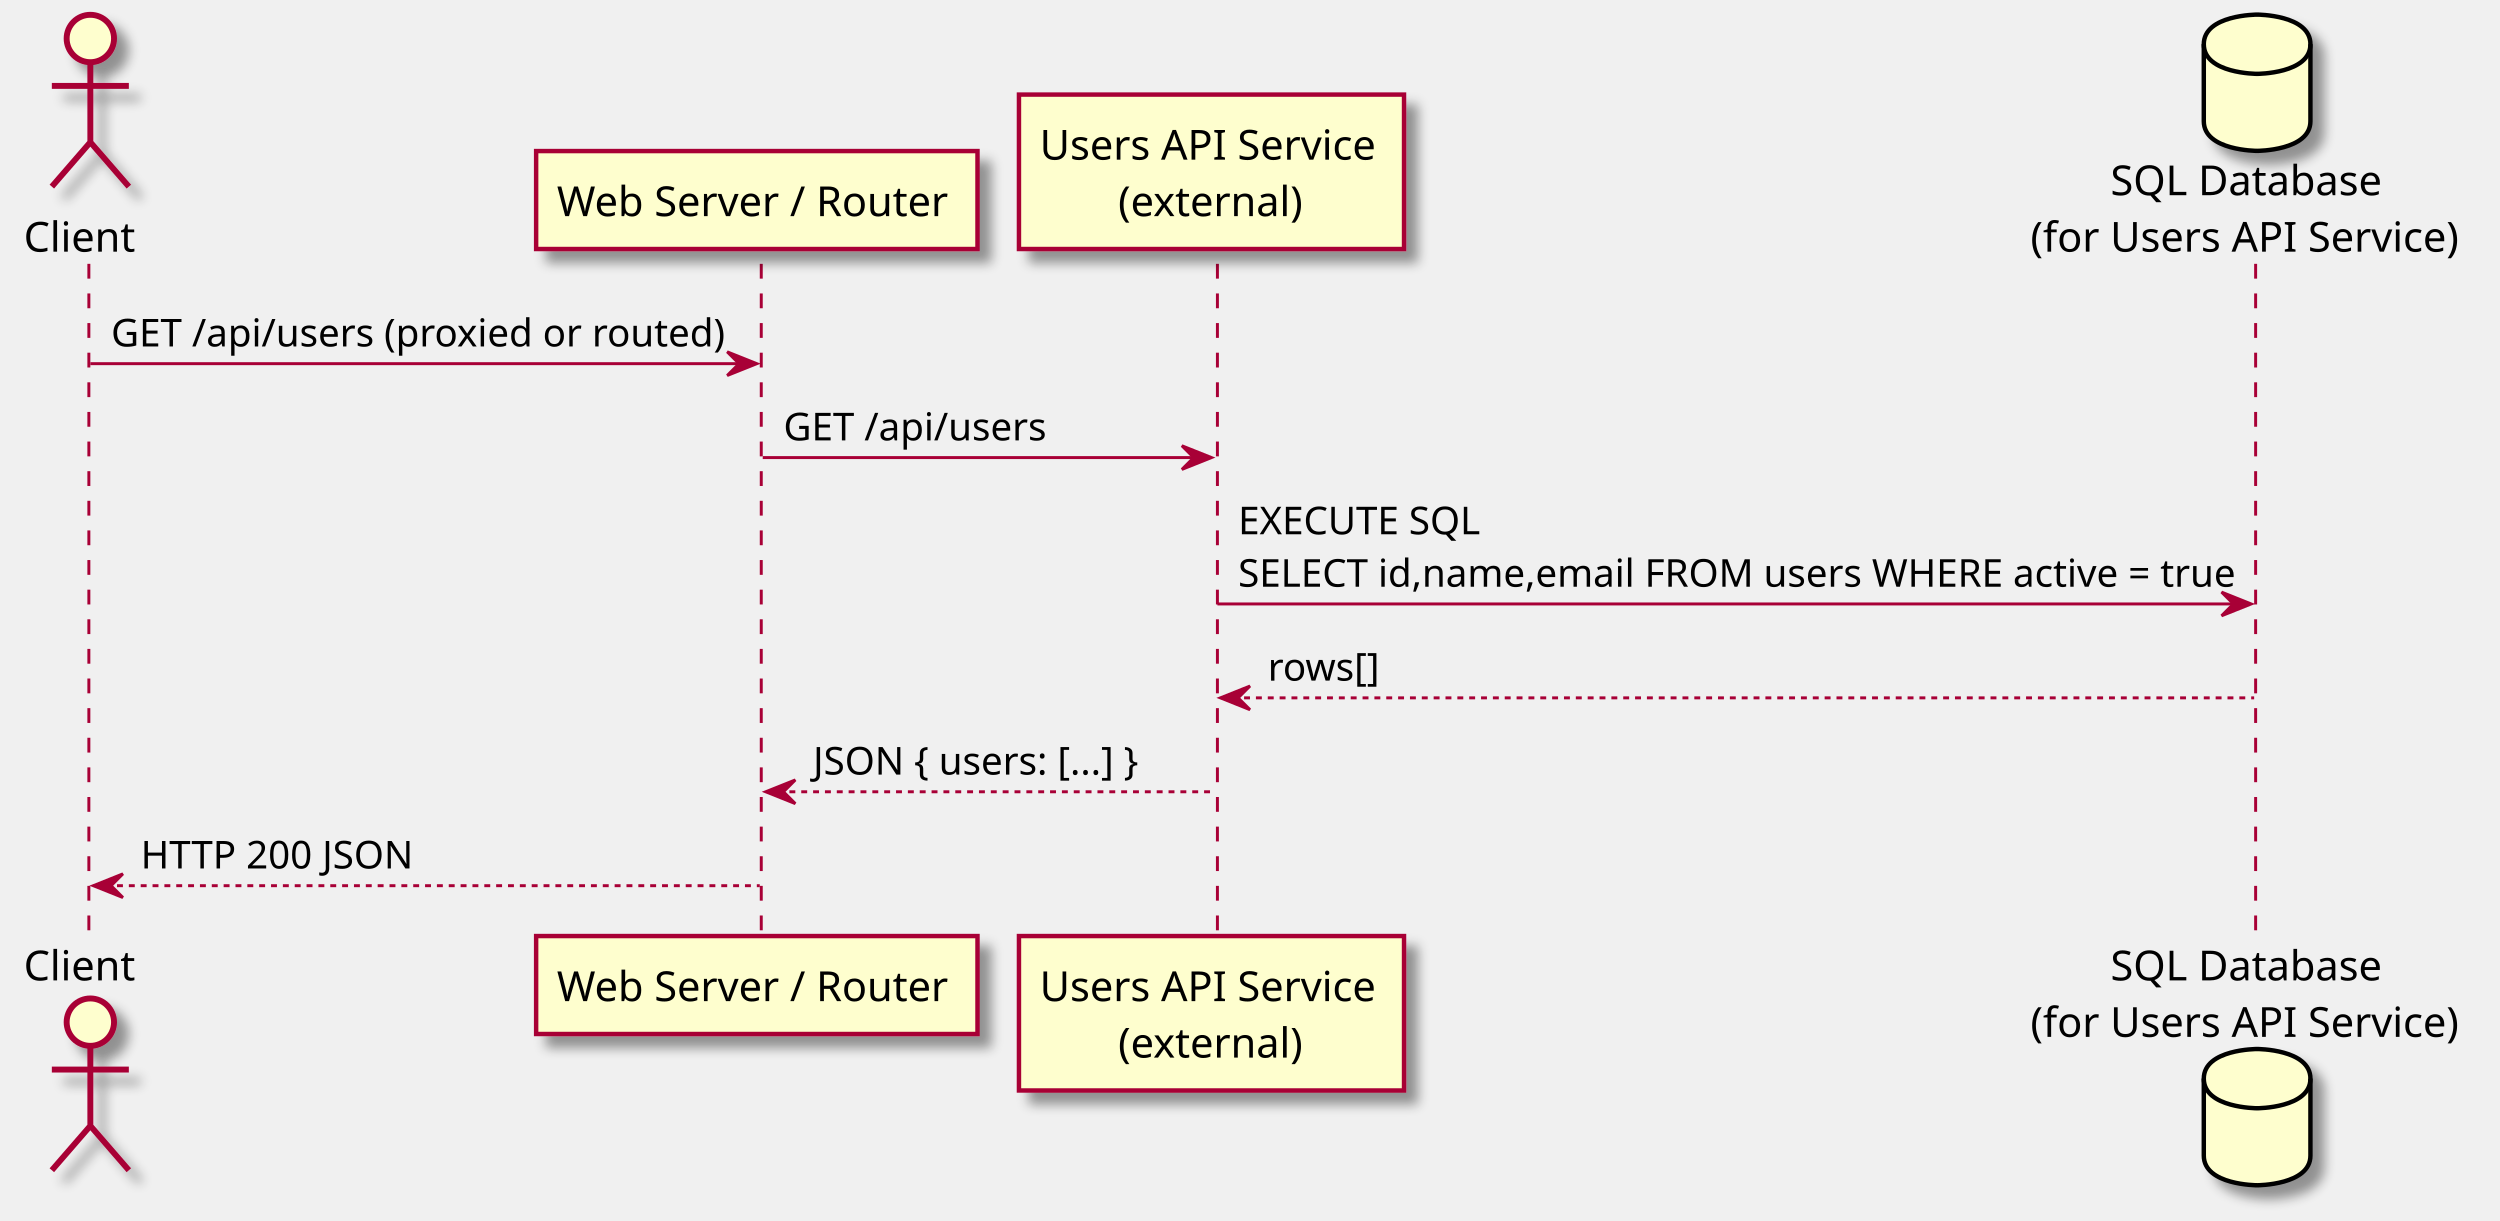
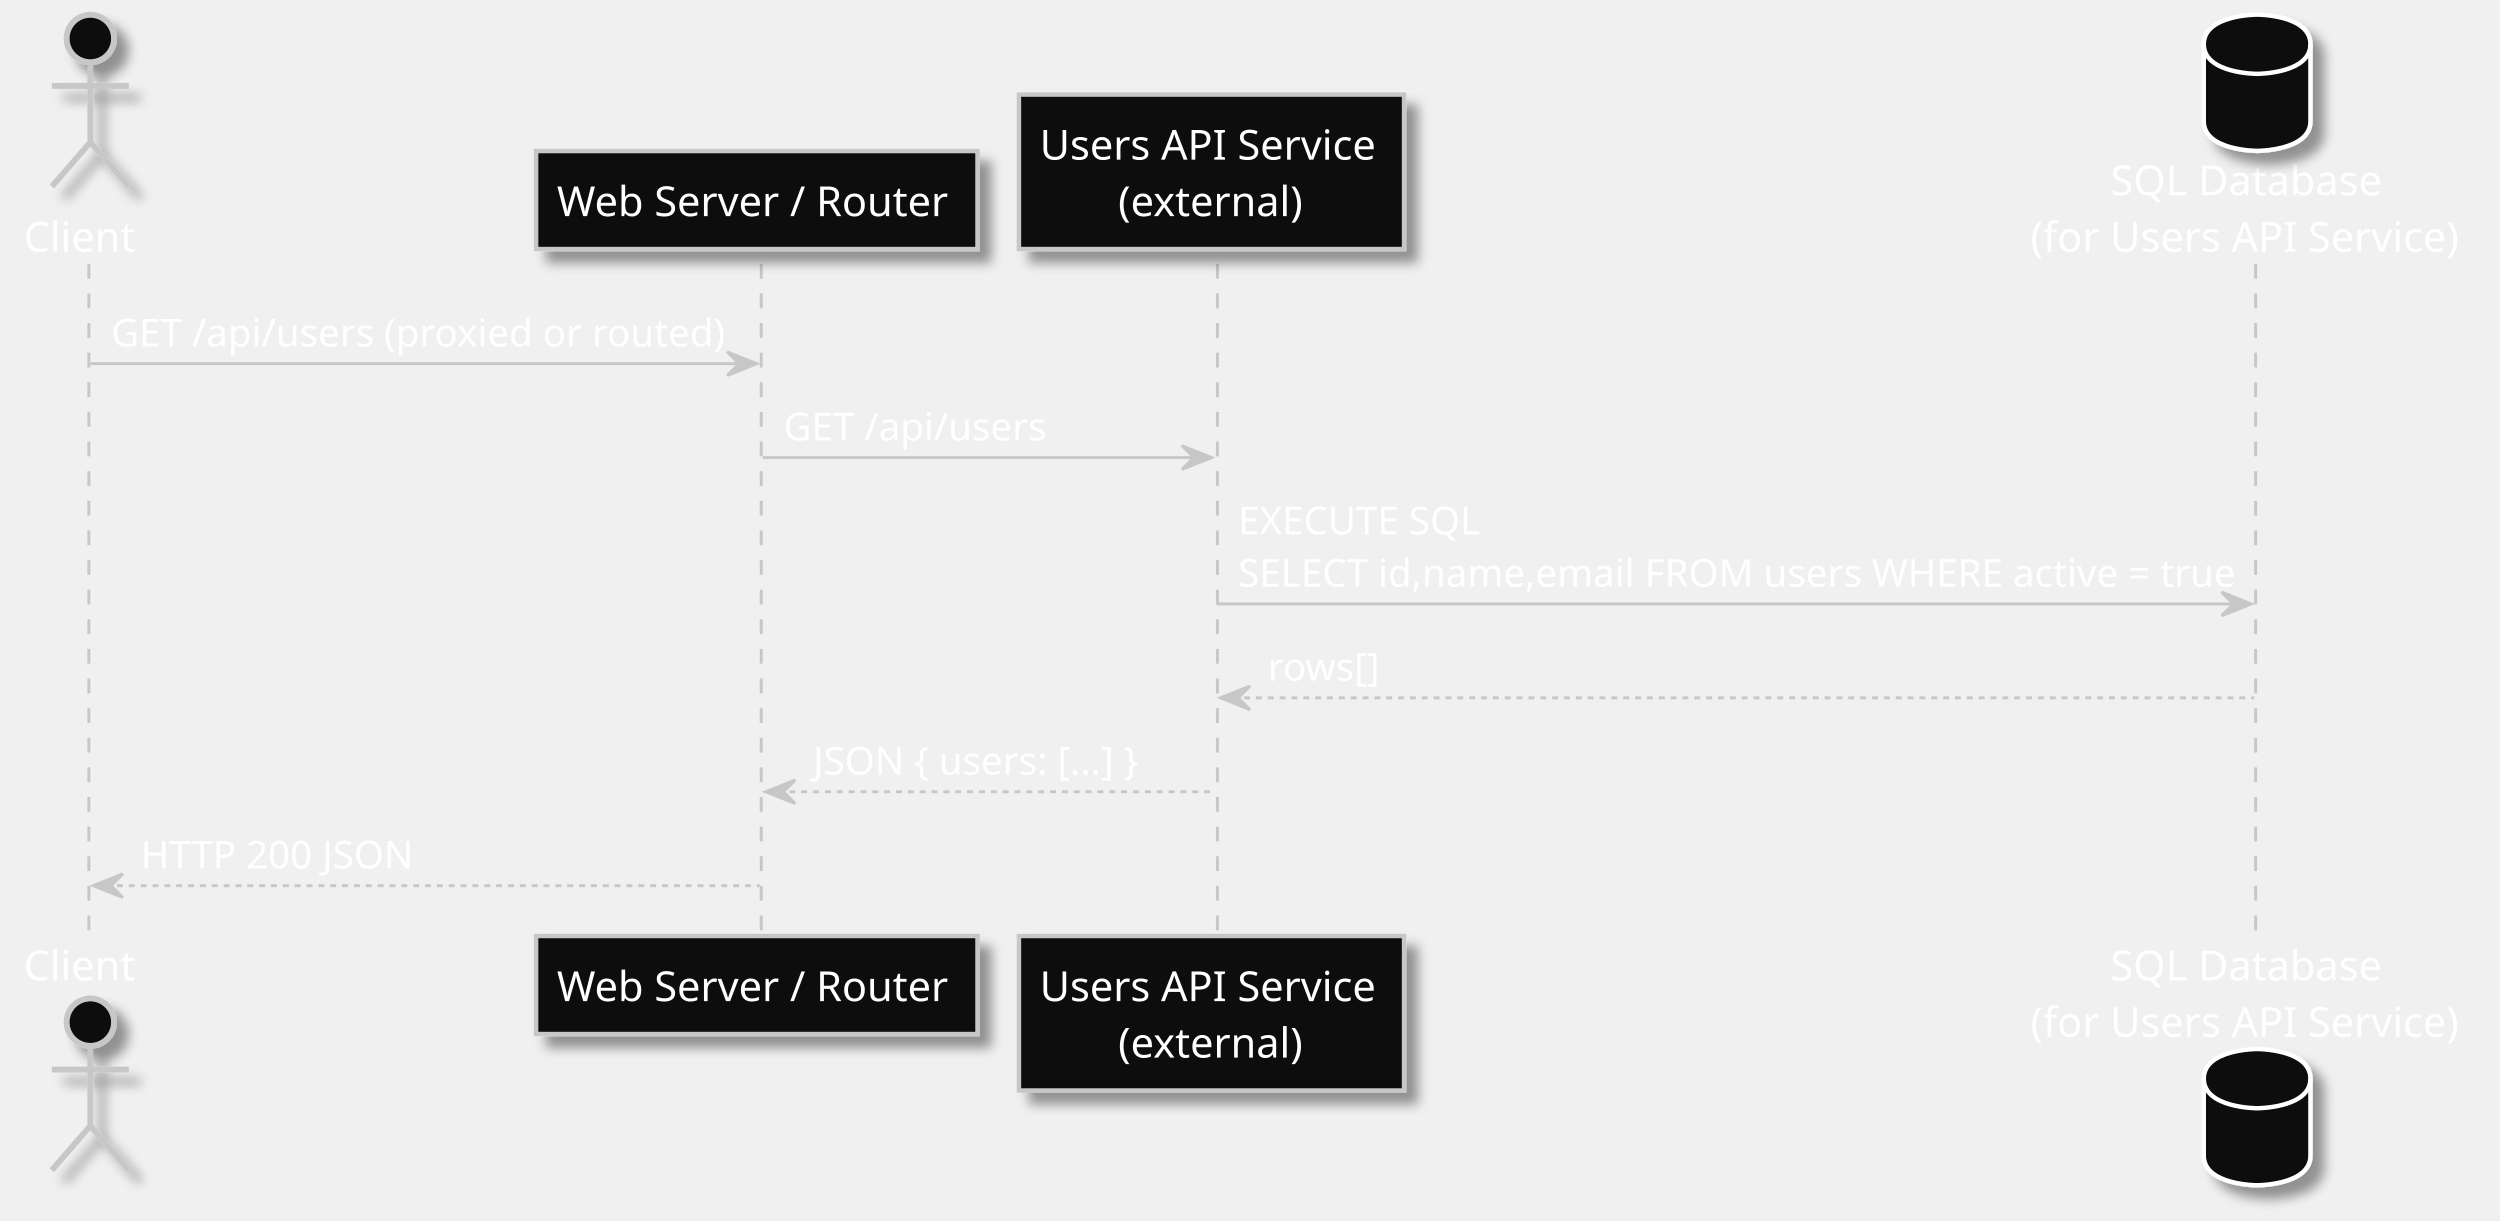
- <svg xmlns="http://www.w3.org/2000/svg" contentScriptType="application/ecmascript" contentStyleType="text/css" height="412px" preserveAspectRatio="none" style="width:844px;height:412px;" version="1.1" viewBox="0 0 844 412" width="844px" zoomAndPan="magnify">
+ <svg xmlns="http://www.w3.org/2000/svg" contentScriptType="application/ecmascript" contentStyleType="text/css" height="412px" preserveAspectRatio="none" style="width:844px;height:412px;background:#000000;" version="1.1" viewBox="0 0 844 412" width="844px" zoomAndPan="magnify">
  <defs>
-     <filter height="300%" id="fel1b3y2dqlua" width="300%" x="-1" y="-1">
+     <filter height="300%" id="fsxzwcl4pc1p7" width="300%" x="-1" y="-1">
      <feGaussianBlur result="blurOut" stdDeviation="2.0" />
      <feColorMatrix in="blurOut" result="blurOut2" type="matrix" values="0 0 0 0 0 0 0 0 0 0 0 0 0 0 0 0 0 0 .4 0" />
      <feOffset dx="4.0" dy="4.0" in="blurOut2" result="blurOut3" />
      <feBlend in="SourceGraphic" in2="blurOut3" mode="normal" />
    </filter>
  </defs>
  <g>
-     <line style="stroke: #A80036; stroke-width: 1.0; stroke-dasharray: 5.0,5.0;" x1="30" x2="30" y1="89.068" y2="317.01" />
-     <line style="stroke: #A80036; stroke-width: 1.0; stroke-dasharray: 5.0,5.0;" x1="257" x2="257" y1="89.068" y2="317.01" />
-     <line style="stroke: #A80036; stroke-width: 1.0; stroke-dasharray: 5.0,5.0;" x1="411" x2="411" y1="89.068" y2="317.01" />
-     <line style="stroke: #A80036; stroke-width: 1.0; stroke-dasharray: 5.0,5.0;" x1="761.5" x2="761.5" y1="89.068" y2="317.01" />
-     <text fill="#000000" font-family="sans-serif" font-size="14" lengthAdjust="spacingAndGlyphs" textLength="39" x="8" y="84.966">Client</text>
-     <ellipse cx="30.5" cy="13" fill="#FEFECE" filter="url(#fel1b3y2dqlua)" rx="8" ry="8" style="stroke: #A80036; stroke-width: 2.0;" />
-     <path d="M30.5,21 L30.5,48 M17.5,29 L43.5,29 M30.5,48 L17.5,63 M30.5,48 L43.5,63 " fill="none" filter="url(#fel1b3y2dqlua)" style="stroke: #A80036; stroke-width: 2.0;" />
-     <text fill="#000000" font-family="sans-serif" font-size="14" lengthAdjust="spacingAndGlyphs" textLength="39" x="8" y="330.976">Client</text>
-     <ellipse cx="30.5" cy="345.078" fill="#FEFECE" filter="url(#fel1b3y2dqlua)" rx="8" ry="8" style="stroke: #A80036; stroke-width: 2.0;" />
-     <path d="M30.5,353.078 L30.5,380.078 M17.5,361.078 L43.5,361.078 M30.5,380.078 L17.5,395.078 M30.5,380.078 L43.5,395.078 " fill="none" filter="url(#fel1b3y2dqlua)" style="stroke: #A80036; stroke-width: 2.0;" />
-     <rect fill="#FEFECE" filter="url(#fel1b3y2dqlua)" height="33.068" style="stroke: #A80036; stroke-width: 1.5;" width="149" x="181" y="51" />
-     <text fill="#000000" font-family="sans-serif" font-size="14" lengthAdjust="spacingAndGlyphs" textLength="135" x="188" y="72.966">Web Server / Router</text>
-     <rect fill="#FEFECE" filter="url(#fel1b3y2dqlua)" height="33.068" style="stroke: #A80036; stroke-width: 1.5;" width="149" x="181" y="316.01" />
-     <text fill="#000000" font-family="sans-serif" font-size="14" lengthAdjust="spacingAndGlyphs" textLength="135" x="188" y="337.976">Web Server / Router</text>
-     <rect fill="#FEFECE" filter="url(#fel1b3y2dqlua)" height="52.136" style="stroke: #A80036; stroke-width: 1.5;" width="130" x="344" y="31.932" />
-     <text fill="#000000" font-family="sans-serif" font-size="14" lengthAdjust="spacingAndGlyphs" textLength="116" x="351" y="53.898">Users API Service</text>
-     <text fill="#000000" font-family="sans-serif" font-size="14" lengthAdjust="spacingAndGlyphs" textLength="63" x="377.5" y="72.966">(external)</text>
-     <rect fill="#FEFECE" filter="url(#fel1b3y2dqlua)" height="52.136" style="stroke: #A80036; stroke-width: 1.5;" width="130" x="344" y="316.01" />
-     <text fill="#000000" font-family="sans-serif" font-size="14" lengthAdjust="spacingAndGlyphs" textLength="116" x="351" y="337.976">Users API Service</text>
-     <text fill="#000000" font-family="sans-serif" font-size="14" lengthAdjust="spacingAndGlyphs" textLength="63" x="377.5" y="357.044">(external)</text>
-     <text fill="#000000" font-family="sans-serif" font-size="14" lengthAdjust="spacingAndGlyphs" textLength="93" x="712.5" y="65.898">SQL Database</text>
-     <text fill="#000000" font-family="sans-serif" font-size="14" lengthAdjust="spacingAndGlyphs" textLength="147" x="685.5" y="84.966">(for Users API Service)</text>
-     <path d="M744,14.932 C744,4.932 762,4.932 762,4.932 C762,4.932 780,4.932 780,14.932 L780,40.932 C780,50.932 762,50.932 762,50.932 C762,50.932 744,50.932 744,40.932 L744,14.932 " fill="#FEFECE" filter="url(#fel1b3y2dqlua)" style="stroke: #000000; stroke-width: 1.5;" />
-     <path d="M744,14.932 C744,24.932 762,24.932 762,24.932 C762,24.932 780,24.932 780,14.932 " fill="none" style="stroke: #000000; stroke-width: 1.5;" />
-     <text fill="#000000" font-family="sans-serif" font-size="14" lengthAdjust="spacingAndGlyphs" textLength="93" x="712.5" y="330.976">SQL Database</text>
-     <text fill="#000000" font-family="sans-serif" font-size="14" lengthAdjust="spacingAndGlyphs" textLength="147" x="685.5" y="350.044">(for Users API Service)</text>
-     <path d="M744,364.146 C744,354.146 762,354.146 762,354.146 C762,354.146 780,354.146 780,364.146 L780,390.146 C780,400.146 762,400.146 762,400.146 C762,400.146 744,400.146 744,390.146 L744,364.146 " fill="#FEFECE" filter="url(#fel1b3y2dqlua)" style="stroke: #000000; stroke-width: 1.5;" />
-     <path d="M744,364.146 C744,374.146 762,374.146 762,374.146 C762,374.146 780,374.146 780,364.146 " fill="none" style="stroke: #000000; stroke-width: 1.5;" />
-     <polygon fill="#A80036" points="245.5,118.774,255.5,122.774,245.5,126.774,249.5,122.774" style="stroke: #A80036; stroke-width: 1.0;" />
-     <line style="stroke: #A80036; stroke-width: 1.0;" x1="30.5" x2="251.5" y1="122.774" y2="122.774" />
-     <text fill="#000000" font-family="sans-serif" font-size="13" lengthAdjust="spacingAndGlyphs" textLength="203" x="37.5" y="116.965">GET /api/users (proxied or routed)</text>
-     <polygon fill="#A80036" points="399,150.48,409,154.48,399,158.48,403,154.48" style="stroke: #A80036; stroke-width: 1.0;" />
-     <line style="stroke: #A80036; stroke-width: 1.0;" x1="257.5" x2="405" y1="154.48" y2="154.48" />
-     <text fill="#000000" font-family="sans-serif" font-size="13" lengthAdjust="spacingAndGlyphs" textLength="86" x="264.5" y="148.671">GET /api/users</text>
-     <polygon fill="#A80036" points="750,199.892,760,203.892,750,207.892,754,203.892" style="stroke: #A80036; stroke-width: 1.0;" />
-     <line style="stroke: #A80036; stroke-width: 1.0;" x1="411" x2="756" y1="203.892" y2="203.892" />
-     <text fill="#000000" font-family="sans-serif" font-size="13" lengthAdjust="spacingAndGlyphs" textLength="81" x="418" y="180.377">EXECUTE SQL</text>
-     <text fill="#000000" font-family="sans-serif" font-size="13" lengthAdjust="spacingAndGlyphs" textLength="327" x="418" y="198.083">SELECT id,name,email FROM users WHERE active = true</text>
-     <polygon fill="#A80036" points="422,231.598,412,235.598,422,239.598,418,235.598" style="stroke: #A80036; stroke-width: 1.0;" />
-     <line style="stroke: #A80036; stroke-width: 1.0; stroke-dasharray: 2.0,2.0;" x1="416" x2="761" y1="235.598" y2="235.598" />
-     <text fill="#000000" font-family="sans-serif" font-size="13" lengthAdjust="spacingAndGlyphs" textLength="37" x="428" y="229.789">rows[]</text>
-     <polygon fill="#A80036" points="268.5,263.304,258.5,267.304,268.5,271.304,264.5,267.304" style="stroke: #A80036; stroke-width: 1.0;" />
-     <line style="stroke: #A80036; stroke-width: 1.0; stroke-dasharray: 2.0,2.0;" x1="262.5" x2="410" y1="267.304" y2="267.304" />
-     <text fill="#000000" font-family="sans-serif" font-size="13" lengthAdjust="spacingAndGlyphs" textLength="105" x="274.5" y="261.495">JSON { users: [...] }</text>
-     <polygon fill="#A80036" points="41.5,295.01,31.5,299.01,41.5,303.01,37.5,299.01" style="stroke: #A80036; stroke-width: 1.0;" />
-     <line style="stroke: #A80036; stroke-width: 1.0; stroke-dasharray: 2.0,2.0;" x1="35.5" x2="256.5" y1="299.01" y2="299.01" />
-     <text fill="#000000" font-family="sans-serif" font-size="13" lengthAdjust="spacingAndGlyphs" textLength="90" x="47.5" y="293.201">HTTP 200 JSON</text>
+     <line style="stroke: #C7C7C7; stroke-width: 1.0; stroke-dasharray: 5.0,5.0;" x1="30" x2="30" y1="89.068" y2="317.01" />
+     <line style="stroke: #C7C7C7; stroke-width: 1.0; stroke-dasharray: 5.0,5.0;" x1="257" x2="257" y1="89.068" y2="317.01" />
+     <line style="stroke: #C7C7C7; stroke-width: 1.0; stroke-dasharray: 5.0,5.0;" x1="411" x2="411" y1="89.068" y2="317.01" />
+     <line style="stroke: #C7C7C7; stroke-width: 1.0; stroke-dasharray: 5.0,5.0;" x1="761.5" x2="761.5" y1="89.068" y2="317.01" />
+     <text fill="#FFFFFF" font-family="sans-serif" font-size="14" lengthAdjust="spacingAndGlyphs" textLength="39" x="8" y="84.966">Client</text>
+     <ellipse cx="30.5" cy="13" fill="#070707" filter="url(#fsxzwcl4pc1p7)" rx="8" ry="8" style="stroke: #C7C7C7; stroke-width: 2.0;" />
+     <path d="M30.5,21 L30.5,48 M17.5,29 L43.5,29 M30.5,48 L17.5,63 M30.5,48 L43.5,63 " fill="none" filter="url(#fsxzwcl4pc1p7)" style="stroke: #C7C7C7; stroke-width: 2.0;" />
+     <text fill="#FFFFFF" font-family="sans-serif" font-size="14" lengthAdjust="spacingAndGlyphs" textLength="39" x="8" y="330.976">Client</text>
+     <ellipse cx="30.5" cy="345.078" fill="#070707" filter="url(#fsxzwcl4pc1p7)" rx="8" ry="8" style="stroke: #C7C7C7; stroke-width: 2.0;" />
+     <path d="M30.5,353.078 L30.5,380.078 M17.5,361.078 L43.5,361.078 M30.5,380.078 L17.5,395.078 M30.5,380.078 L43.5,395.078 " fill="none" filter="url(#fsxzwcl4pc1p7)" style="stroke: #C7C7C7; stroke-width: 2.0;" />
+     <rect fill="#070707" filter="url(#fsxzwcl4pc1p7)" height="33.068" style="stroke: #C7C7C7; stroke-width: 1.5;" width="149" x="181" y="51" />
+     <text fill="#FFFFFF" font-family="sans-serif" font-size="14" lengthAdjust="spacingAndGlyphs" textLength="135" x="188" y="72.966">Web Server / Router</text>
+     <rect fill="#070707" filter="url(#fsxzwcl4pc1p7)" height="33.068" style="stroke: #C7C7C7; stroke-width: 1.5;" width="149" x="181" y="316.01" />
+     <text fill="#FFFFFF" font-family="sans-serif" font-size="14" lengthAdjust="spacingAndGlyphs" textLength="135" x="188" y="337.976">Web Server / Router</text>
+     <rect fill="#070707" filter="url(#fsxzwcl4pc1p7)" height="52.136" style="stroke: #C7C7C7; stroke-width: 1.5;" width="130" x="344" y="31.932" />
+     <text fill="#FFFFFF" font-family="sans-serif" font-size="14" lengthAdjust="spacingAndGlyphs" textLength="116" x="351" y="53.898">Users API Service</text>
+     <text fill="#FFFFFF" font-family="sans-serif" font-size="14" lengthAdjust="spacingAndGlyphs" textLength="63" x="377.5" y="72.966">(external)</text>
+     <rect fill="#070707" filter="url(#fsxzwcl4pc1p7)" height="52.136" style="stroke: #C7C7C7; stroke-width: 1.5;" width="130" x="344" y="316.01" />
+     <text fill="#FFFFFF" font-family="sans-serif" font-size="14" lengthAdjust="spacingAndGlyphs" textLength="116" x="351" y="337.976">Users API Service</text>
+     <text fill="#FFFFFF" font-family="sans-serif" font-size="14" lengthAdjust="spacingAndGlyphs" textLength="63" x="377.5" y="357.044">(external)</text>
+     <text fill="#FFFFFF" font-family="sans-serif" font-size="14" lengthAdjust="spacingAndGlyphs" textLength="93" x="712.5" y="65.898">SQL Database</text>
+     <text fill="#FFFFFF" font-family="sans-serif" font-size="14" lengthAdjust="spacingAndGlyphs" textLength="147" x="685.5" y="84.966">(for Users API Service)</text>
+     <path d="M744,14.932 C744,4.932 762,4.932 762,4.932 C762,4.932 780,4.932 780,14.932 L780,40.932 C780,50.932 762,50.932 762,50.932 C762,50.932 744,50.932 744,40.932 L744,14.932 " fill="#070707" filter="url(#fsxzwcl4pc1p7)" style="stroke: #FFFFFF; stroke-width: 1.5;" />
+     <path d="M744,14.932 C744,24.932 762,24.932 762,24.932 C762,24.932 780,24.932 780,14.932 " fill="none" style="stroke: #FFFFFF; stroke-width: 1.5;" />
+     <text fill="#FFFFFF" font-family="sans-serif" font-size="14" lengthAdjust="spacingAndGlyphs" textLength="93" x="712.5" y="330.976">SQL Database</text>
+     <text fill="#FFFFFF" font-family="sans-serif" font-size="14" lengthAdjust="spacingAndGlyphs" textLength="147" x="685.5" y="350.044">(for Users API Service)</text>
+     <path d="M744,364.146 C744,354.146 762,354.146 762,354.146 C762,354.146 780,354.146 780,364.146 L780,390.146 C780,400.146 762,400.146 762,400.146 C762,400.146 744,400.146 744,390.146 L744,364.146 " fill="#070707" filter="url(#fsxzwcl4pc1p7)" style="stroke: #FFFFFF; stroke-width: 1.5;" />
+     <path d="M744,364.146 C744,374.146 762,374.146 762,374.146 C762,374.146 780,374.146 780,364.146 " fill="none" style="stroke: #FFFFFF; stroke-width: 1.5;" />
+     <polygon fill="#C7C7C7" points="245.5,118.774,255.5,122.774,245.5,126.774,249.5,122.774" style="stroke: #C7C7C7; stroke-width: 1.0;" />
+     <line style="stroke: #C7C7C7; stroke-width: 1.0;" x1="30.5" x2="251.5" y1="122.774" y2="122.774" />
+     <text fill="#FFFFFF" font-family="sans-serif" font-size="13" lengthAdjust="spacingAndGlyphs" textLength="203" x="37.5" y="116.965">GET /api/users (proxied or routed)</text>
+     <polygon fill="#C7C7C7" points="399,150.48,409,154.48,399,158.48,403,154.48" style="stroke: #C7C7C7; stroke-width: 1.0;" />
+     <line style="stroke: #C7C7C7; stroke-width: 1.0;" x1="257.5" x2="405" y1="154.48" y2="154.48" />
+     <text fill="#FFFFFF" font-family="sans-serif" font-size="13" lengthAdjust="spacingAndGlyphs" textLength="86" x="264.5" y="148.671">GET /api/users</text>
+     <polygon fill="#C7C7C7" points="750,199.892,760,203.892,750,207.892,754,203.892" style="stroke: #C7C7C7; stroke-width: 1.0;" />
+     <line style="stroke: #C7C7C7; stroke-width: 1.0;" x1="411" x2="756" y1="203.892" y2="203.892" />
+     <text fill="#FFFFFF" font-family="sans-serif" font-size="13" lengthAdjust="spacingAndGlyphs" textLength="81" x="418" y="180.377">EXECUTE SQL</text>
+     <text fill="#FFFFFF" font-family="sans-serif" font-size="13" lengthAdjust="spacingAndGlyphs" textLength="327" x="418" y="198.083">SELECT id,name,email FROM users WHERE active = true</text>
+     <polygon fill="#C7C7C7" points="422,231.598,412,235.598,422,239.598,418,235.598" style="stroke: #C7C7C7; stroke-width: 1.0;" />
+     <line style="stroke: #C7C7C7; stroke-width: 1.0; stroke-dasharray: 2.0,2.0;" x1="416" x2="761" y1="235.598" y2="235.598" />
+     <text fill="#FFFFFF" font-family="sans-serif" font-size="13" lengthAdjust="spacingAndGlyphs" textLength="37" x="428" y="229.789">rows[]</text>
+     <polygon fill="#C7C7C7" points="268.5,263.304,258.5,267.304,268.5,271.304,264.5,267.304" style="stroke: #C7C7C7; stroke-width: 1.0;" />
+     <line style="stroke: #C7C7C7; stroke-width: 1.0; stroke-dasharray: 2.0,2.0;" x1="262.5" x2="410" y1="267.304" y2="267.304" />
+     <text fill="#FFFFFF" font-family="sans-serif" font-size="13" lengthAdjust="spacingAndGlyphs" textLength="105" x="274.5" y="261.495">JSON { users: [...] }</text>
+     <polygon fill="#C7C7C7" points="41.5,295.01,31.5,299.01,41.5,303.01,37.5,299.01" style="stroke: #C7C7C7; stroke-width: 1.0;" />
+     <line style="stroke: #C7C7C7; stroke-width: 1.0; stroke-dasharray: 2.0,2.0;" x1="35.5" x2="256.5" y1="299.01" y2="299.01" />
+     <text fill="#FFFFFF" font-family="sans-serif" font-size="13" lengthAdjust="spacingAndGlyphs" textLength="90" x="47.5" y="293.201">HTTP 200 JSON</text>
  </g>
</svg>
